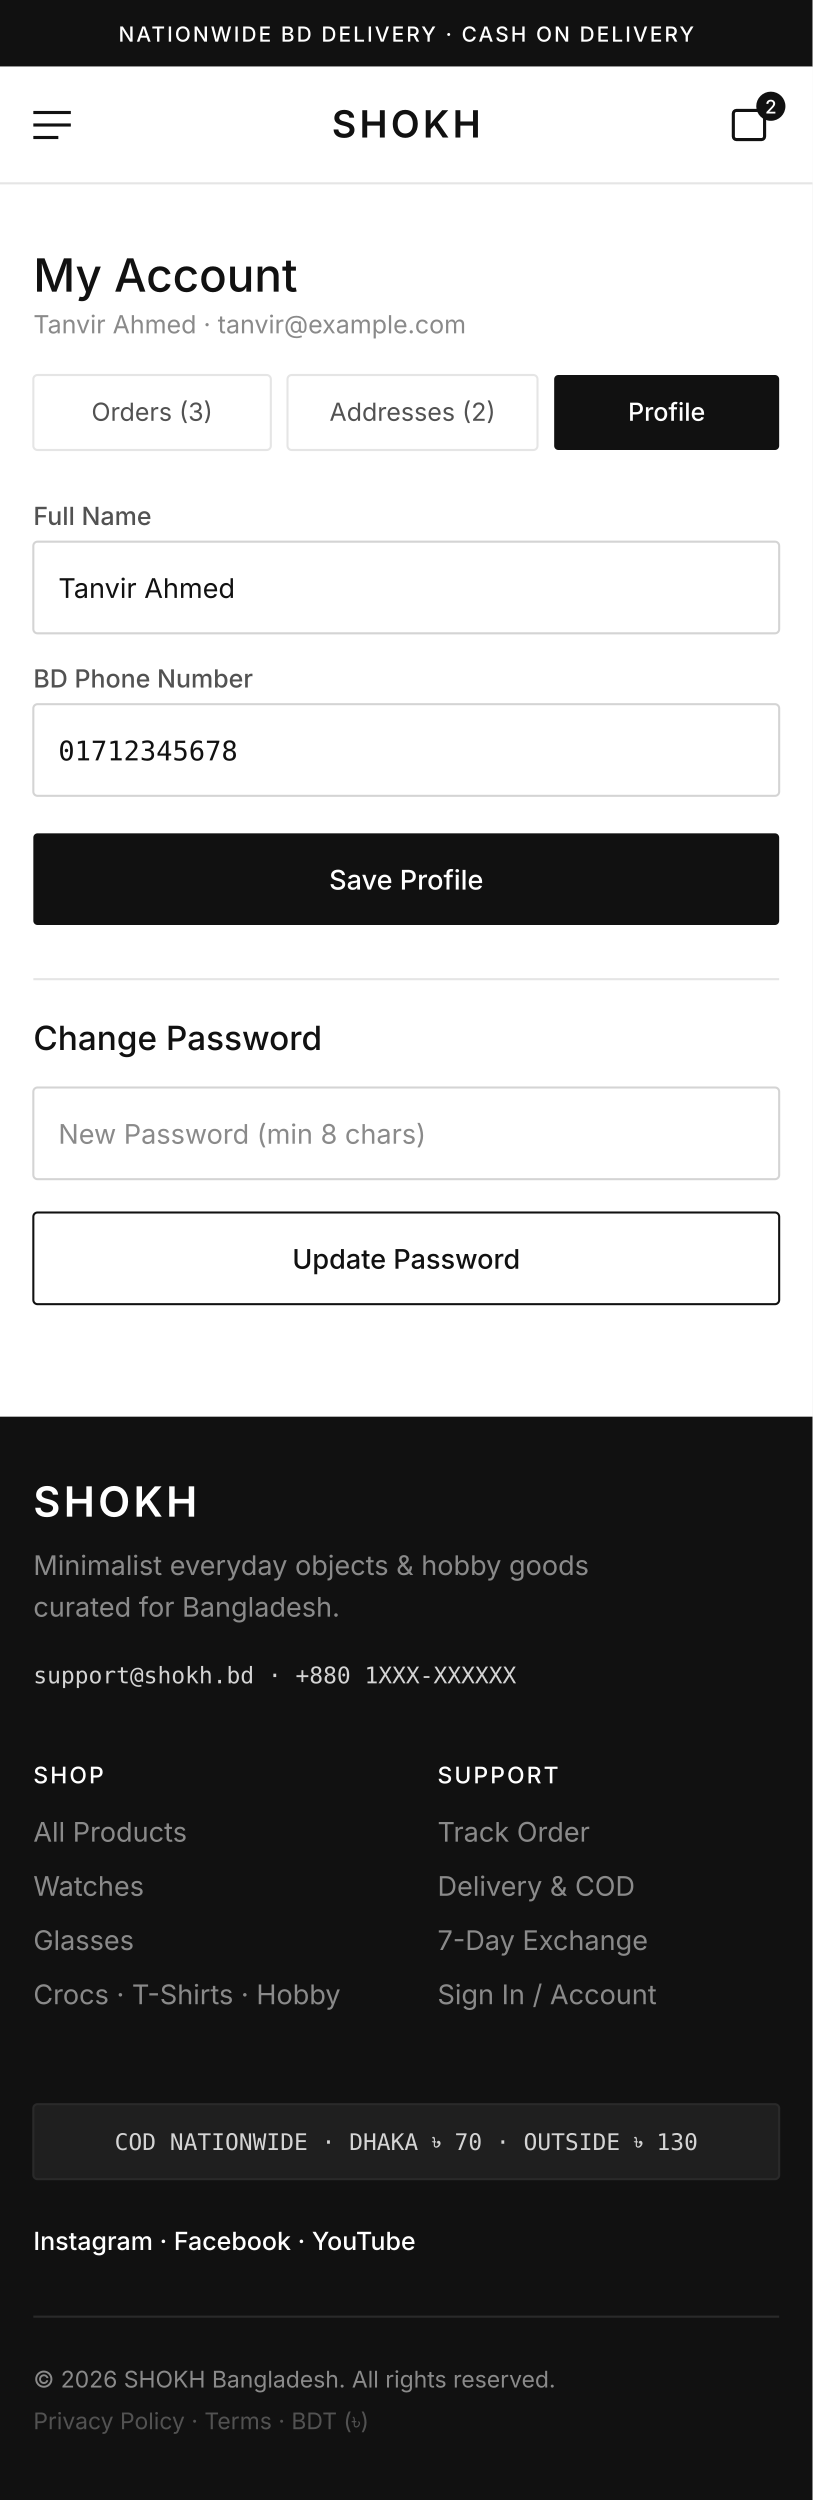
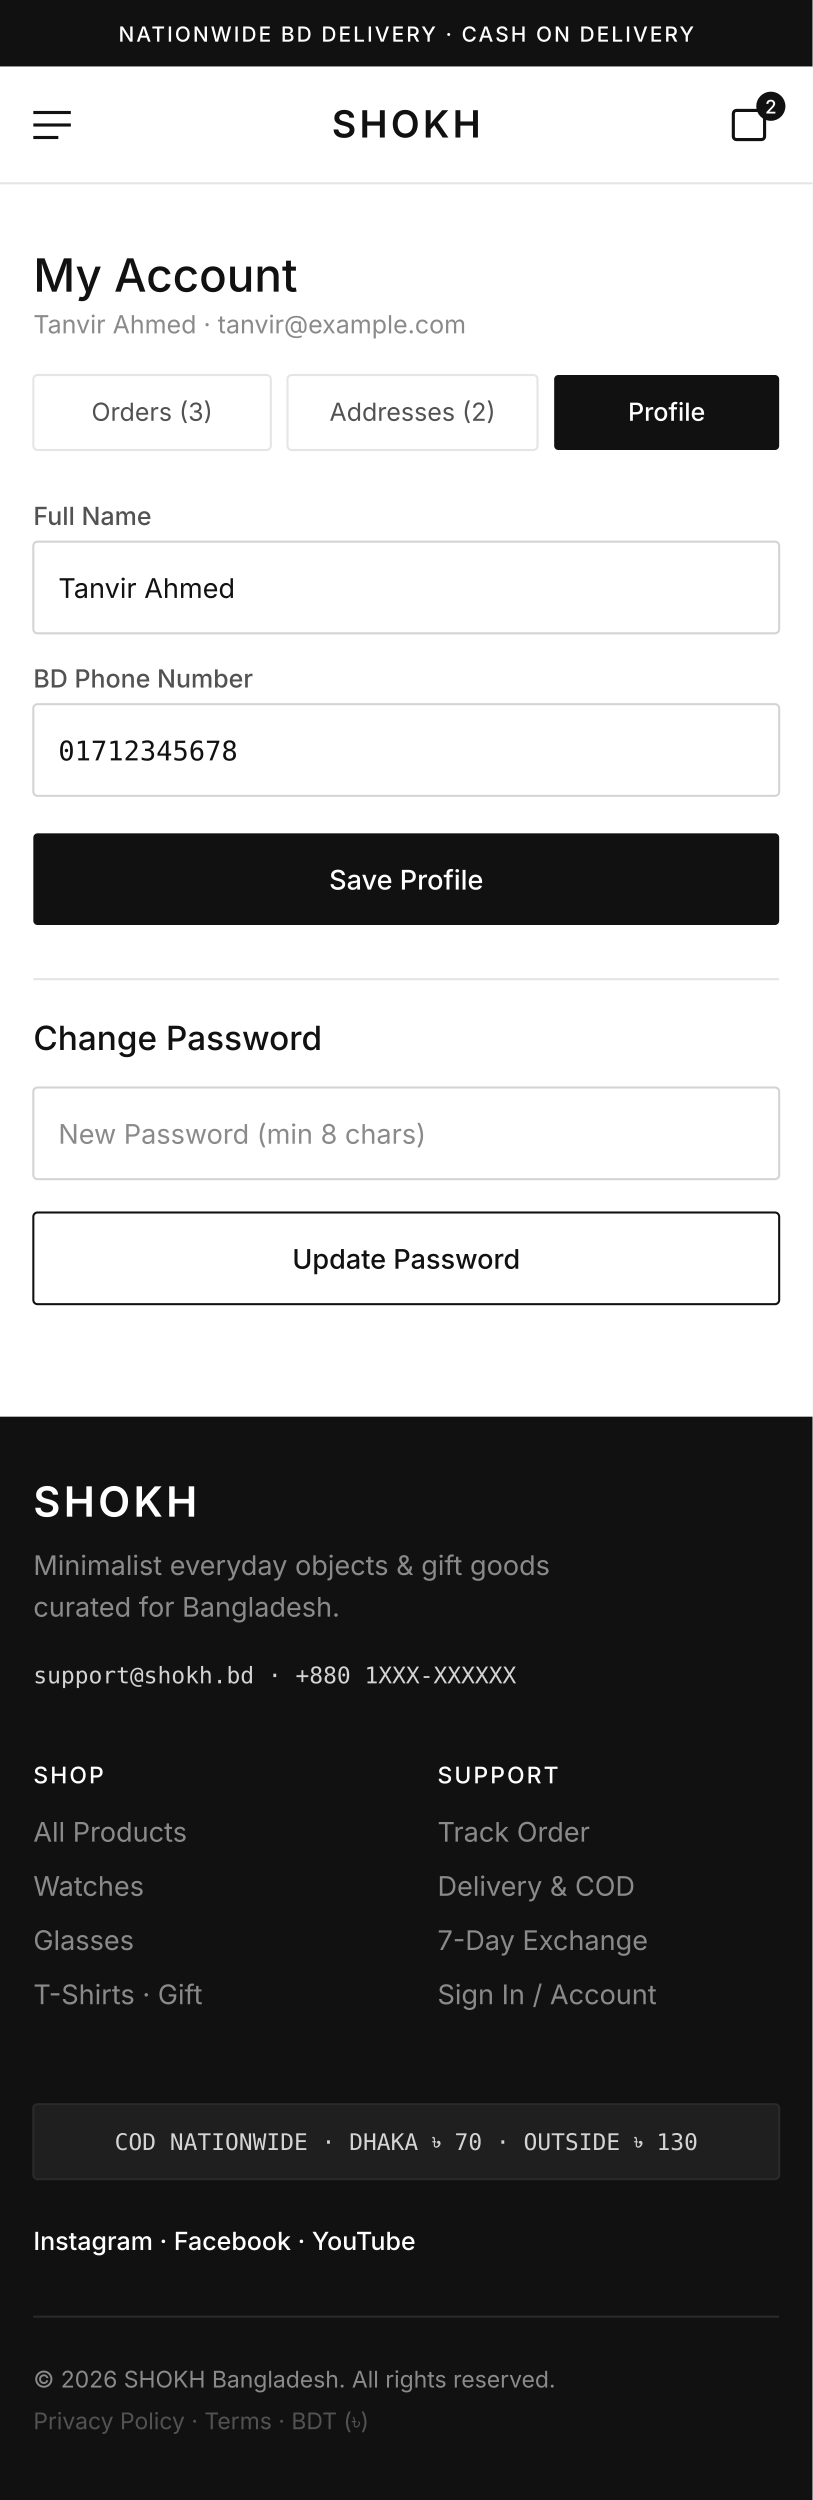
<svg xmlns="http://www.w3.org/2000/svg" width="390" height="1200" viewBox="0 0 390 1200" fill="none">
  <rect id="Account-Profile-Mobile-BG" width="390" height="1200" fill="#FFFFFF" />
  <g id="01-Mobile-Navbar">
    <rect width="390" height="32" fill="#111111" />
    <text x="195" y="20" text-anchor="middle" fill="#FFFFFF" font-family="Inter, sans-serif" font-size="10" font-weight="500" letter-spacing="1">NATIONWIDE BD DELIVERY · CASH ON DELIVERY</text>
    <rect y="32" width="390" height="56" fill="#FFFFFF" />
    <line x1="0" y1="88" x2="390" y2="88" stroke="#E5E5E5" />
    <line x1="16" y1="54" x2="34" y2="54" stroke="#111111" stroke-width="1.5" />
    <line x1="16" y1="60" x2="34" y2="60" stroke="#111111" stroke-width="1.5" />
    <line x1="16" y1="66" x2="28" y2="66" stroke="#111111" stroke-width="1.5" />
    <text x="195" y="66" text-anchor="middle" fill="#111111" font-family="Inter, sans-serif" font-size="18" font-weight="600" letter-spacing="1.6">SHOKH</text>
    <rect x="352" y="53" width="15" height="14" rx="1.5" stroke="#111111" stroke-width="1.5" />
    <circle cx="370" cy="51" r="7" fill="#111111" />
    <text x="370" y="54.5" text-anchor="middle" fill="#FFFFFF" font-family="Inter, sans-serif" font-size="9" font-weight="500">2</text>
  </g>
  <g id="02-Mobile-Account-Profile" transform="translate(0, 116)">
    <text x="16" y="24" fill="#111111" font-family="Inter, sans-serif" font-size="22" font-weight="500">My Account</text>
    <text x="16" y="44" fill="#8A8A8A" font-family="Inter, sans-serif" font-size="12">Tanvir Ahmed · tanvir@example.com</text>
    <rect x="16" y="64" width="114" height="36" rx="2" fill="#FFFFFF" stroke="#E5E5E5" />
    <text x="73" y="86" text-anchor="middle" fill="#525252" font-family="Inter, sans-serif" font-size="12">Orders (3)</text>
    <rect x="138" y="64" width="120" height="36" rx="2" fill="#FFFFFF" stroke="#E5E5E5" />
    <text x="198" y="86" text-anchor="middle" fill="#525252" font-family="Inter, sans-serif" font-size="12">Addresses (2)</text>
    <rect x="266" y="64" width="108" height="36" rx="2" fill="#111111" />
    <text x="320" y="86" text-anchor="middle" fill="#FFFFFF" font-family="Inter, sans-serif" font-size="12" font-weight="500">Profile</text>
    <text x="16" y="136" fill="#525252" font-family="Inter, sans-serif" font-size="12" font-weight="500">Full Name</text>
    <rect x="16" y="144" width="358" height="44" rx="2" fill="#FFFFFF" stroke="#D4D4D4" />
    <text x="28" y="171" fill="#111111" font-family="Inter, sans-serif" font-size="13">Tanvir Ahmed</text>
    <text x="16" y="214" fill="#525252" font-family="Inter, sans-serif" font-size="12" font-weight="500">BD Phone Number</text>
    <rect x="16" y="222" width="358" height="44" rx="2" fill="#FFFFFF" stroke="#D4D4D4" />
    <text x="28" y="249" fill="#111111" font-family="JetBrains Mono, monospace" font-size="13">01712345678</text>
    <rect x="16" y="284" width="358" height="44" rx="2" fill="#111111" />
    <text x="195" y="311" text-anchor="middle" fill="#FFFFFF" font-family="Inter, sans-serif" font-size="13" font-weight="500">Save Profile</text>
    <line x1="16" y1="354" x2="374" y2="354" stroke="#E5E5E5" />
    <text x="16" y="388" fill="#111111" font-family="Inter, sans-serif" font-size="16" font-weight="500">Change Password</text>
    <rect x="16" y="406" width="358" height="44" rx="2" fill="#FFFFFF" stroke="#D4D4D4" />
    <text x="28" y="433" fill="#8A8A8A" font-family="Inter, sans-serif" font-size="13">New Password (min 8 chars)</text>
    <rect x="16" y="466" width="358" height="44" rx="2" fill="#FFFFFF" stroke="#111111" />
    <text x="195" y="493" text-anchor="middle" fill="#111111" font-family="Inter, sans-serif" font-size="13" font-weight="500">Update Password</text>
  </g>
  <g id="03-Mobile-Footer" transform="translate(0, 680)">
    <rect width="390" height="520" fill="#111111" />
    <text x="16" y="48" fill="#FFFFFF" font-family="Inter, sans-serif" font-size="20" font-weight="600" letter-spacing="1.6">SHOKH</text>
-     <text x="16" y="76" fill="#8A8A8A" font-family="Inter, sans-serif" font-size="13">Minimalist everyday objects &amp; hobby goods</text>
+     <text x="16" y="76" fill="#8A8A8A" font-family="Inter, sans-serif" font-size="13">Minimalist everyday objects &amp; gift goods</text>
    <text x="16" y="96" fill="#8A8A8A" font-family="Inter, sans-serif" font-size="13">curated for Bangladesh.</text>
    <text x="16" y="128" fill="#D4D4D4" font-family="JetBrains Mono, monospace" font-size="11">support@shokh.bd · +880 1XXX-XXXXXX</text>
    <text x="16" y="176" fill="#FFFFFF" font-family="Inter, sans-serif" font-size="11" font-weight="500" letter-spacing="1">SHOP</text>
    <text x="16" y="204" fill="#8A8A8A" font-family="Inter, sans-serif" font-size="13">All Products</text>
    <text x="16" y="230" fill="#8A8A8A" font-family="Inter, sans-serif" font-size="13">Watches</text>
    <text x="16" y="256" fill="#8A8A8A" font-family="Inter, sans-serif" font-size="13">Glasses</text>
-     <text x="16" y="282" fill="#8A8A8A" font-family="Inter, sans-serif" font-size="13">Crocs · T-Shirts · Hobby</text>
+     <text x="16" y="282" fill="#8A8A8A" font-family="Inter, sans-serif" font-size="13">T-Shirts · Gift</text>
    <text x="210" y="176" fill="#FFFFFF" font-family="Inter, sans-serif" font-size="11" font-weight="500" letter-spacing="1">SUPPORT</text>
    <text x="210" y="204" fill="#8A8A8A" font-family="Inter, sans-serif" font-size="13">Track Order</text>
    <text x="210" y="230" fill="#8A8A8A" font-family="Inter, sans-serif" font-size="13">Delivery &amp; COD</text>
    <text x="210" y="256" fill="#8A8A8A" font-family="Inter, sans-serif" font-size="13">7-Day Exchange</text>
    <text x="210" y="282" fill="#8A8A8A" font-family="Inter, sans-serif" font-size="13">Sign In / Account</text>
    <rect x="16" y="330" width="358" height="36" rx="2" fill="#1F1F1F" stroke="#2A2A2A" />
    <text x="195" y="352" text-anchor="middle" fill="#D4D4D4" font-family="JetBrains Mono, monospace" font-size="11">COD NATIONWIDE · DHAKA ৳ 70 · OUTSIDE ৳ 130</text>
    <text x="16" y="400" fill="#FFFFFF" font-family="Inter, sans-serif" font-size="12" font-weight="500">Instagram  ·  Facebook  ·  YouTube</text>
    <line x1="16" y1="432" x2="374" y2="432" stroke="#2A2A2A" />
    <text x="16" y="466" fill="#8A8A8A" font-family="Inter, sans-serif" font-size="11">© 2026 SHOKH Bangladesh. All rights reserved.</text>
    <text x="16" y="486" fill="#525252" font-family="Inter, sans-serif" font-size="11">Privacy Policy · Terms · BDT (৳)</text>
  </g>
</svg>
